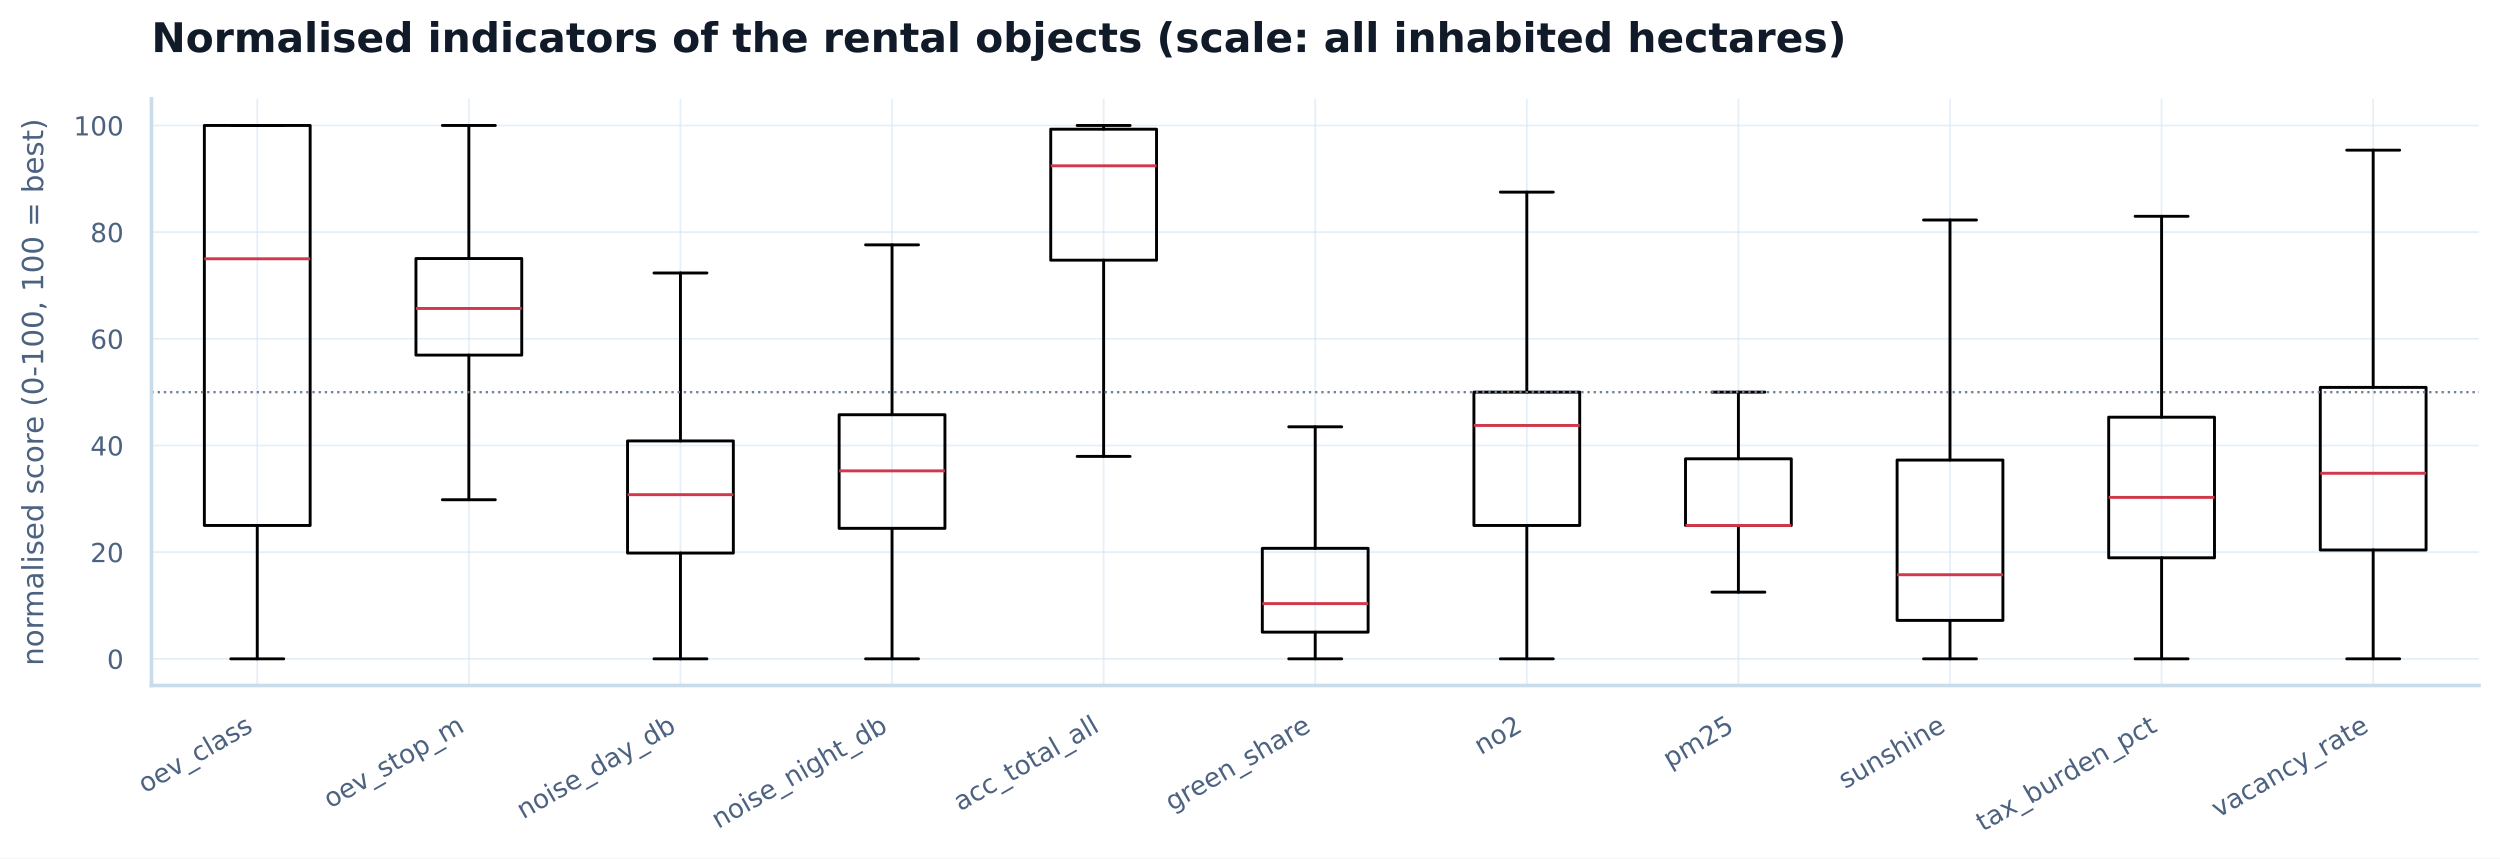
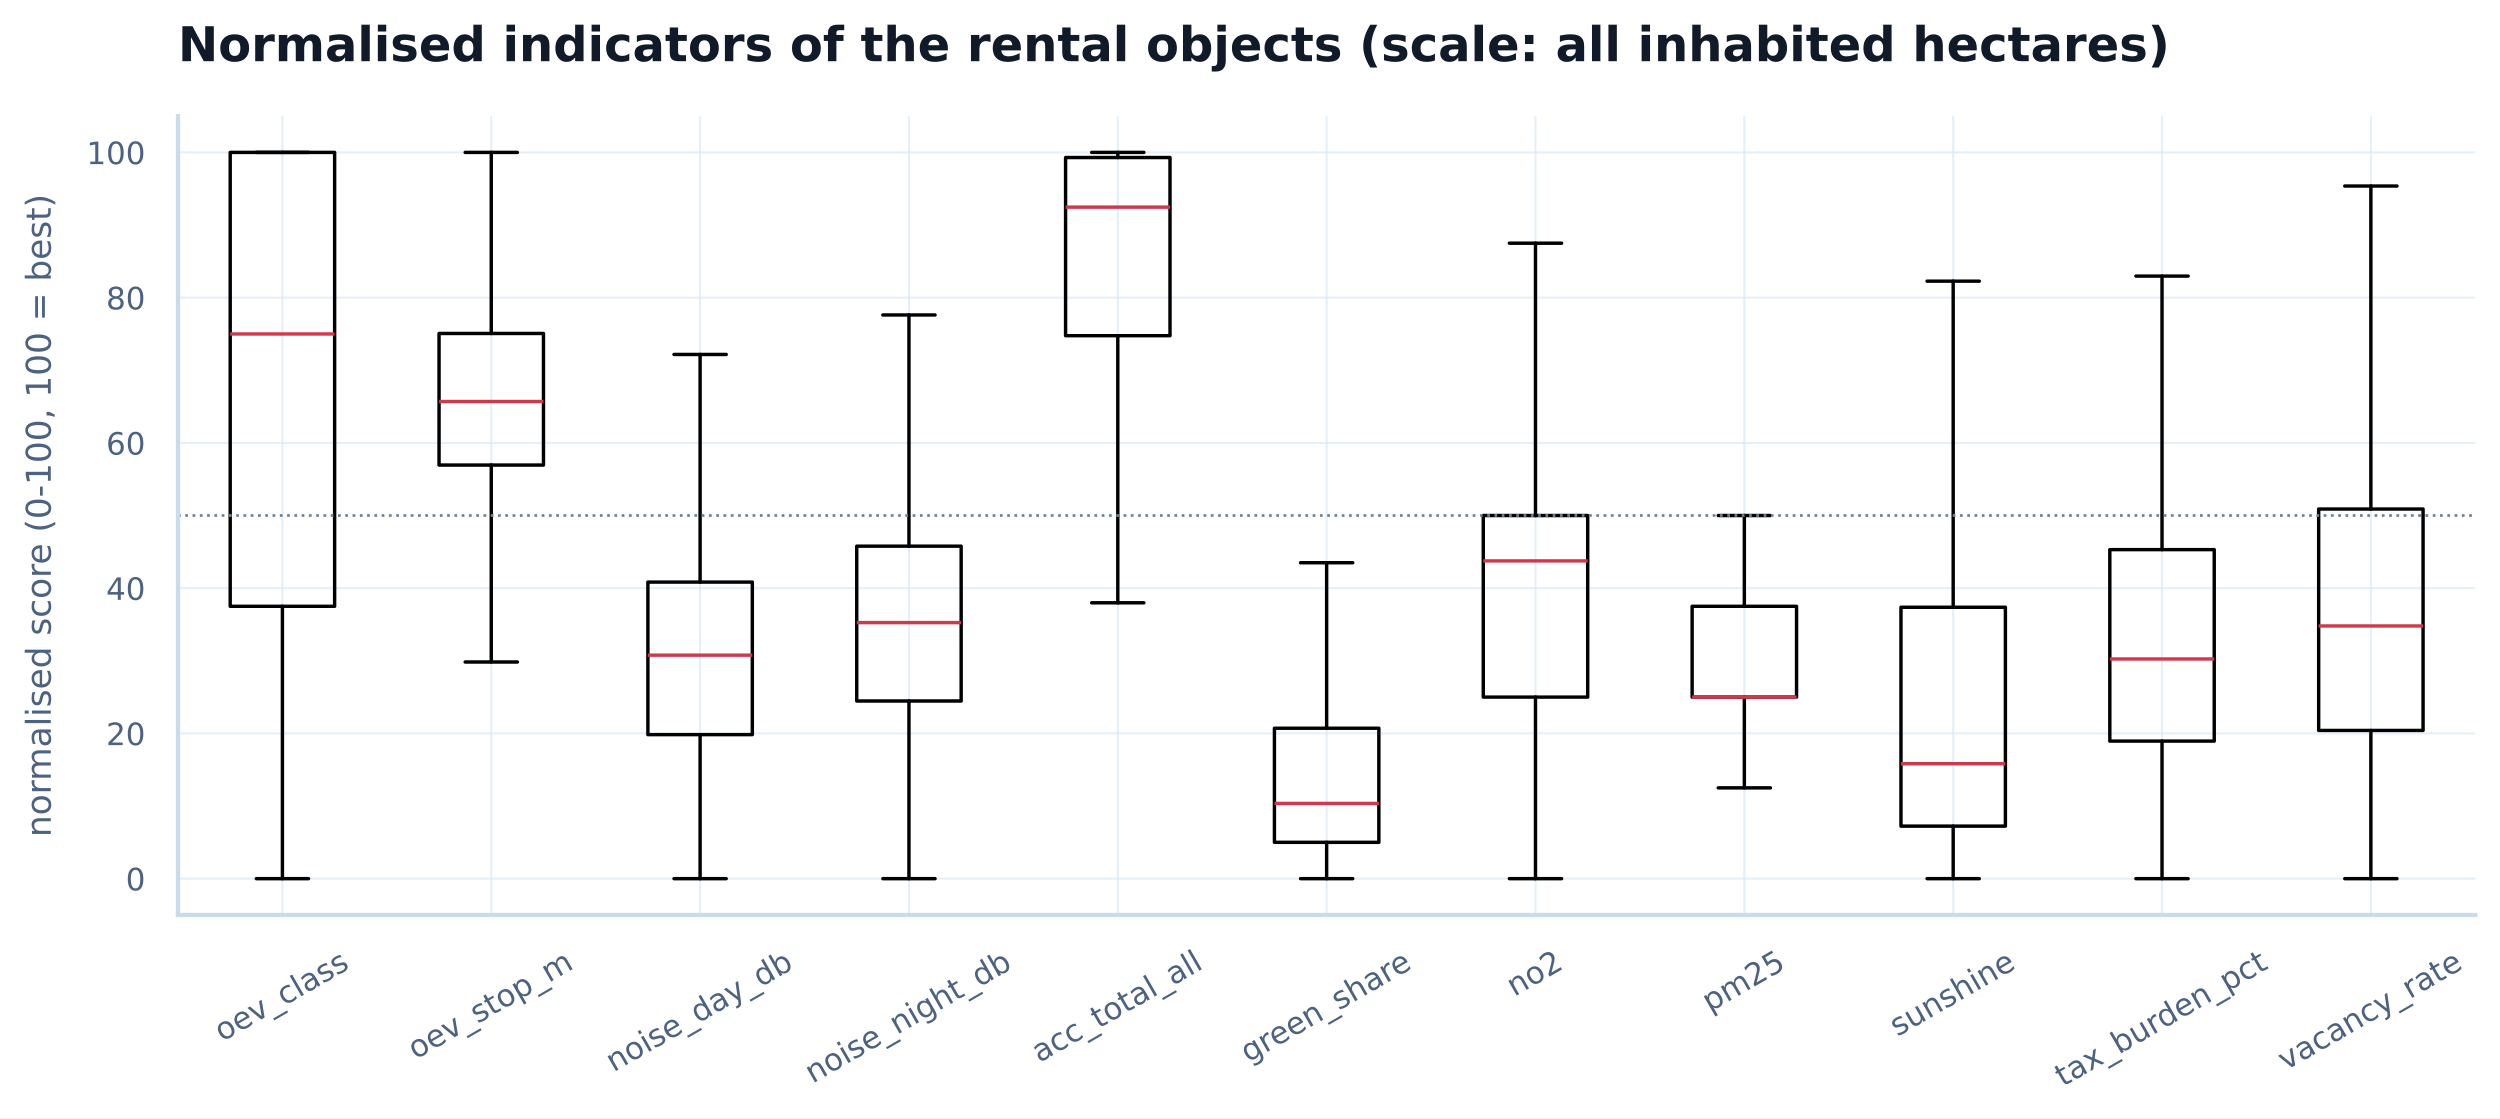
- <svg xmlns="http://www.w3.org/2000/svg" width="856.307pt" height="294.03pt" viewBox="0 0 856.307 294.03" version="1.1">
+ <svg xmlns="http://www.w3.org/2000/svg" width="728.68pt" height="325.919pt" viewBox="0 0 728.68 325.919" version="1.1">
  <defs>
    <style type="text/css">*{stroke-linejoin: round; stroke-linecap: butt}</style>
  </defs>
  <g id="figure_1">
    <g id="patch_1">
-       <path d="M 0 294.03  L 856.307 294.03  L 856.307 0  L 0 0  z " style="fill: #ffffff" />
+       <path d="M 0 325.919  L 728.68 325.919  L 728.68 0  L 0 0  z " style="fill: #ffffff" />
    </g>
    <g id="axes_1">
      <g id="patch_2">
-         <path d="M 51.88 234.797  L 849.107 234.797  L 849.107 33.838  L 51.88 33.838  z " style="fill: #ffffff" />
+         <path d="M 51.88 266.686  L 721.48 266.686  L 721.48 33.838  L 51.88 33.838  z " style="fill: #ffffff" />
      </g>
      <g id="matplotlib.axis_1">
        <g id="xtick_1">
          <g id="line2d_1">
-             <path d="M 88.117 234.797  L 88.117 33.838  " clip-path="url(#pa2dc0090d9)" style="fill: none; stroke: #d6e7f5; stroke-opacity: 0.65; stroke-width: 0.6; stroke-linecap: round" />
+             <path d="M 82.316 266.686  L 82.316 33.838  " clip-path="url(#p9dfa2b7a1e)" style="fill: none; stroke: #d6e7f5; stroke-opacity: 0.65; stroke-width: 0.6; stroke-linecap: round" />
          </g>
          <g id="text_1">
-             <text style="font-size: 9px; font-family: 'DejaVu Sans'; fill: #4c6280" transform="translate(49.61282 271.826) rotate(-30)">oev_class</text>
+             <text style="font-size: 9px; font-family: 'DejaVu Sans'; fill: #4c6280" transform="translate(64.77339 303.7145) rotate(-30)">oev_class</text>
          </g>
        </g>
        <g id="xtick_2">
          <g id="line2d_2">
-             <path d="M 160.592 234.797  L 160.592 33.838  " clip-path="url(#pa2dc0090d9)" style="fill: none; stroke: #d6e7f5; stroke-opacity: 0.65; stroke-width: 0.6; stroke-linecap: round" />
+             <path d="M 143.189 266.686  L 143.189 33.838  " clip-path="url(#p9dfa2b7a1e)" style="fill: none; stroke: #d6e7f5; stroke-opacity: 0.65; stroke-width: 0.6; stroke-linecap: round" />
          </g>
          <g id="text_2">
-             <text style="font-size: 9px; font-family: 'DejaVu Sans'; fill: #4c6280" transform="translate(113.1137 277.0067) rotate(-30)">oev_stop_m</text>
+             <text style="font-size: 9px; font-family: 'DejaVu Sans'; fill: #4c6280" transform="translate(121.1588 308.8953) rotate(-30)">oev_stop_m</text>
          </g>
        </g>
        <g id="xtick_3">
          <g id="line2d_3">
-             <path d="M 233.068 234.797  L 233.068 33.838  " clip-path="url(#pa2dc0090d9)" style="fill: none; stroke: #d6e7f5; stroke-opacity: 0.65; stroke-width: 0.6; stroke-linecap: round" />
+             <path d="M 204.061 266.686  L 204.061 33.838  " clip-path="url(#p9dfa2b7a1e)" style="fill: none; stroke: #d6e7f5; stroke-opacity: 0.65; stroke-width: 0.6; stroke-linecap: round" />
          </g>
          <g id="text_3">
-             <text style="font-size: 9px; font-family: 'DejaVu Sans'; fill: #4c6280" transform="translate(179.2281 280.6797) rotate(-30)">noise_day_db</text>
+             <text style="font-size: 9px; font-family: 'DejaVu Sans'; fill: #4c6280" transform="translate(178.8513 312.5683) rotate(-30)">noise_day_db</text>
          </g>
        </g>
        <g id="xtick_4">
          <g id="line2d_4">
-             <path d="M 305.543 234.797  L 305.543 33.838  " clip-path="url(#pa2dc0090d9)" style="fill: none; stroke: #d6e7f5; stroke-opacity: 0.65; stroke-width: 0.6; stroke-linecap: round" />
+             <path d="M 264.934 266.686  L 264.934 33.838  " clip-path="url(#p9dfa2b7a1e)" style="fill: none; stroke: #d6e7f5; stroke-opacity: 0.65; stroke-width: 0.6; stroke-linecap: round" />
          </g>
          <g id="text_4">
-             <text style="font-size: 9px; font-family: 'DejaVu Sans'; fill: #4c6280" transform="translate(245.9928 283.9767) rotate(-30)">noise_night_db</text>
+             <text style="font-size: 9px; font-family: 'DejaVu Sans'; fill: #4c6280" transform="translate(236.8688 315.8652) rotate(-30)">noise_night_db</text>
          </g>
        </g>
        <g id="xtick_5">
          <g id="line2d_5">
-             <path d="M 378.018 234.797  L 378.018 33.838  " clip-path="url(#pa2dc0090d9)" style="fill: none; stroke: #d6e7f5; stroke-opacity: 0.65; stroke-width: 0.6; stroke-linecap: round" />
+             <path d="M 325.807 266.686  L 325.807 33.838  " clip-path="url(#p9dfa2b7a1e)" style="fill: none; stroke: #d6e7f5; stroke-opacity: 0.65; stroke-width: 0.6; stroke-linecap: round" />
          </g>
          <g id="text_5">
-             <text style="font-size: 9px; font-family: 'DejaVu Sans'; fill: #4c6280" transform="translate(328.866 277.9734) rotate(-30)">acc_total_all</text>
+             <text style="font-size: 9px; font-family: 'DejaVu Sans'; fill: #4c6280" transform="translate(302.9405 309.862) rotate(-30)">acc_total_all</text>
          </g>
        </g>
        <g id="xtick_6">
          <g id="line2d_6">
-             <path d="M 450.493 234.797  L 450.493 33.838  " clip-path="url(#pa2dc0090d9)" style="fill: none; stroke: #d6e7f5; stroke-opacity: 0.65; stroke-width: 0.6; stroke-linecap: round" />
+             <path d="M 386.68 266.686  L 386.68 33.838  " clip-path="url(#p9dfa2b7a1e)" style="fill: none; stroke: #d6e7f5; stroke-opacity: 0.65; stroke-width: 0.6; stroke-linecap: round" />
          </g>
          <g id="text_6">
-             <text style="font-size: 9px; font-family: 'DejaVu Sans'; fill: #4c6280" transform="translate(401.3984 277.9403) rotate(-30)">green_share</text>
+             <text style="font-size: 9px; font-family: 'DejaVu Sans'; fill: #4c6280" transform="translate(363.8418 309.8289) rotate(-30)">green_share</text>
          </g>
        </g>
        <g id="xtick_7">
          <g id="line2d_7">
-             <path d="M 522.968 234.797  L 522.968 33.838  " clip-path="url(#pa2dc0090d9)" style="fill: none; stroke: #d6e7f5; stroke-opacity: 0.65; stroke-width: 0.6; stroke-linecap: round" />
+             <path d="M 447.552 266.686  L 447.552 33.838  " clip-path="url(#p9dfa2b7a1e)" style="fill: none; stroke: #d6e7f5; stroke-opacity: 0.65; stroke-width: 0.6; stroke-linecap: round" />
          </g>
          <g id="text_7">
-             <text style="font-size: 9px; font-family: 'DejaVu Sans'; fill: #4c6280" transform="translate(507.2196 258.6875) rotate(-30)">no2</text>
+             <text style="font-size: 9px; font-family: 'DejaVu Sans'; fill: #4c6280" transform="translate(441.3873 290.576) rotate(-30)">no2</text>
          </g>
        </g>
        <g id="xtick_8">
          <g id="line2d_8">
-             <path d="M 595.444 234.797  L 595.444 33.838  " clip-path="url(#pa2dc0090d9)" style="fill: none; stroke: #d6e7f5; stroke-opacity: 0.65; stroke-width: 0.6; stroke-linecap: round" />
+             <path d="M 508.425 266.686  L 508.425 33.838  " clip-path="url(#p9dfa2b7a1e)" style="fill: none; stroke: #d6e7f5; stroke-opacity: 0.65; stroke-width: 0.6; stroke-linecap: round" />
          </g>
          <g id="text_8">
-             <text style="font-size: 9px; font-family: 'DejaVu Sans'; fill: #4c6280" transform="translate(571.9042 263.1854) rotate(-30)">pm25</text>
+             <text style="font-size: 9px; font-family: 'DejaVu Sans'; fill: #4c6280" transform="translate(498.3648 295.0739) rotate(-30)">pm25</text>
          </g>
        </g>
        <g id="xtick_9">
          <g id="line2d_9">
-             <path d="M 667.919 234.797  L 667.919 33.838  " clip-path="url(#pa2dc0090d9)" style="fill: none; stroke: #d6e7f5; stroke-opacity: 0.65; stroke-width: 0.6; stroke-linecap: round" />
+             <path d="M 569.298 266.686  L 569.298 33.838  " clip-path="url(#p9dfa2b7a1e)" style="fill: none; stroke: #d6e7f5; stroke-opacity: 0.65; stroke-width: 0.6; stroke-linecap: round" />
          </g>
          <g id="text_9">
-             <text style="font-size: 9px; font-family: 'DejaVu Sans'; fill: #4c6280" transform="translate(631.9975 270.3346) rotate(-30)">sunshine</text>
+             <text style="font-size: 9px; font-family: 'DejaVu Sans'; fill: #4c6280" transform="translate(553.0467 302.2232) rotate(-30)">sunshine</text>
          </g>
        </g>
        <g id="xtick_10">
          <g id="line2d_10">
-             <path d="M 740.394 234.797  L 740.394 33.838  " clip-path="url(#pa2dc0090d9)" style="fill: none; stroke: #d6e7f5; stroke-opacity: 0.65; stroke-width: 0.6; stroke-linecap: round" />
+             <path d="M 630.17 266.686  L 630.17 33.838  " clip-path="url(#p9dfa2b7a1e)" style="fill: none; stroke: #d6e7f5; stroke-opacity: 0.65; stroke-width: 0.6; stroke-linecap: round" />
          </g>
          <g id="text_10">
-             <text style="font-size: 9px; font-family: 'DejaVu Sans'; fill: #4c6280" transform="translate(679.1451 284.9575) rotate(-30)">tax_burden_pct</text>
+             <text style="font-size: 9px; font-family: 'DejaVu Sans'; fill: #4c6280" transform="translate(601.2557 316.8461) rotate(-30)">tax_burden_pct</text>
          </g>
        </g>
        <g id="xtick_11">
          <g id="line2d_11">
-             <path d="M 812.869 234.797  L 812.869 33.838  " clip-path="url(#pa2dc0090d9)" style="fill: none; stroke: #d6e7f5; stroke-opacity: 0.65; stroke-width: 0.6; stroke-linecap: round" />
+             <path d="M 691.043 266.686  L 691.043 33.838  " clip-path="url(#p9dfa2b7a1e)" style="fill: none; stroke: #d6e7f5; stroke-opacity: 0.65; stroke-width: 0.6; stroke-linecap: round" />
          </g>
          <g id="text_11">
-             <text style="font-size: 9px; font-family: 'DejaVu Sans'; fill: #4c6280" transform="translate(759.769 280.2523) rotate(-30)">vacancy_rate</text>
+             <text style="font-size: 9px; font-family: 'DejaVu Sans'; fill: #4c6280" transform="translate(666.2025 312.1409) rotate(-30)">vacancy_rate</text>
          </g>
        </g>
      </g>
      <g id="matplotlib.axis_2">
        <g id="ytick_1">
          <g id="line2d_12">
-             <path d="M 51.88 225.663  L 849.107 225.663  " clip-path="url(#pa2dc0090d9)" style="fill: none; stroke: #d6e7f5; stroke-opacity: 0.65; stroke-width: 0.6; stroke-linecap: round" />
+             <path d="M 51.88 256.102  L 721.48 256.102  " clip-path="url(#p9dfa2b7a1e)" style="fill: none; stroke: #d6e7f5; stroke-opacity: 0.65; stroke-width: 0.6; stroke-linecap: round" />
          </g>
          <g id="text_12">
-             <text style="font-size: 9px; font-family: 'DejaVu Sans'; text-anchor: end; fill: #4c6280" x="42.38" y="229.082" transform="rotate(-0 42.37953 229.0817)">0</text>
+             <text style="font-size: 9px; font-family: 'DejaVu Sans'; text-anchor: end; fill: #4c6280" x="42.38" y="259.521" transform="rotate(-0 42.37953 259.5208)">0</text>
          </g>
        </g>
        <g id="ytick_2">
          <g id="line2d_13">
-             <path d="M 51.88 189.125  L 849.107 189.125  " clip-path="url(#pa2dc0090d9)" style="fill: none; stroke: #d6e7f5; stroke-opacity: 0.65; stroke-width: 0.6; stroke-linecap: round" />
+             <path d="M 51.88 213.766  L 721.48 213.766  " clip-path="url(#p9dfa2b7a1e)" style="fill: none; stroke: #d6e7f5; stroke-opacity: 0.65; stroke-width: 0.6; stroke-linecap: round" />
          </g>
          <g id="text_13">
-             <text style="font-size: 9px; font-family: 'DejaVu Sans'; text-anchor: end; fill: #4c6280" x="42.38" y="192.544" transform="rotate(-0 42.37953 192.5436)">20</text>
+             <text style="font-size: 9px; font-family: 'DejaVu Sans'; text-anchor: end; fill: #4c6280" x="42.38" y="217.185" transform="rotate(-0 42.37953 217.1848)">20</text>
          </g>
        </g>
        <g id="ytick_3">
          <g id="line2d_14">
-             <path d="M 51.88 152.587  L 849.107 152.587  " clip-path="url(#pa2dc0090d9)" style="fill: none; stroke: #d6e7f5; stroke-opacity: 0.65; stroke-width: 0.6; stroke-linecap: round" />
+             <path d="M 51.88 171.43  L 721.48 171.43  " clip-path="url(#p9dfa2b7a1e)" style="fill: none; stroke: #d6e7f5; stroke-opacity: 0.65; stroke-width: 0.6; stroke-linecap: round" />
          </g>
          <g id="text_14">
-             <text style="font-size: 9px; font-family: 'DejaVu Sans'; text-anchor: end; fill: #4c6280" x="42.38" y="156.006" transform="rotate(-0 42.37953 156.0055)">40</text>
+             <text style="font-size: 9px; font-family: 'DejaVu Sans'; text-anchor: end; fill: #4c6280" x="42.38" y="174.849" transform="rotate(-0 42.37953 174.8488)">40</text>
          </g>
        </g>
        <g id="ytick_4">
          <g id="line2d_15">
-             <path d="M 51.88 116.048  L 849.107 116.048  " clip-path="url(#pa2dc0090d9)" style="fill: none; stroke: #d6e7f5; stroke-opacity: 0.65; stroke-width: 0.6; stroke-linecap: round" />
+             <path d="M 51.88 129.094  L 721.48 129.094  " clip-path="url(#p9dfa2b7a1e)" style="fill: none; stroke: #d6e7f5; stroke-opacity: 0.65; stroke-width: 0.6; stroke-linecap: round" />
          </g>
          <g id="text_15">
-             <text style="font-size: 9px; font-family: 'DejaVu Sans'; text-anchor: end; fill: #4c6280" x="42.38" y="119.467" transform="rotate(-0 42.37953 119.4674)">60</text>
+             <text style="font-size: 9px; font-family: 'DejaVu Sans'; text-anchor: end; fill: #4c6280" x="42.38" y="132.513" transform="rotate(-0 42.37953 132.5128)">60</text>
          </g>
        </g>
        <g id="ytick_5">
          <g id="line2d_16">
-             <path d="M 51.88 79.51  L 849.107 79.51  " clip-path="url(#pa2dc0090d9)" style="fill: none; stroke: #d6e7f5; stroke-opacity: 0.65; stroke-width: 0.6; stroke-linecap: round" />
+             <path d="M 51.88 86.758  L 721.48 86.758  " clip-path="url(#p9dfa2b7a1e)" style="fill: none; stroke: #d6e7f5; stroke-opacity: 0.65; stroke-width: 0.6; stroke-linecap: round" />
          </g>
          <g id="text_16">
-             <text style="font-size: 9px; font-family: 'DejaVu Sans'; text-anchor: end; fill: #4c6280" x="42.38" y="82.929" transform="rotate(-0 42.37953 82.92936)">80</text>
+             <text style="font-size: 9px; font-family: 'DejaVu Sans'; text-anchor: end; fill: #4c6280" x="42.38" y="90.177" transform="rotate(-0 42.37953 90.17676)">80</text>
          </g>
        </g>
        <g id="ytick_6">
          <g id="line2d_17">
-             <path d="M 51.88 42.972  L 849.107 42.972  " clip-path="url(#pa2dc0090d9)" style="fill: none; stroke: #d6e7f5; stroke-opacity: 0.65; stroke-width: 0.6; stroke-linecap: round" />
+             <path d="M 51.88 44.422  L 721.48 44.422  " clip-path="url(#p9dfa2b7a1e)" style="fill: none; stroke: #d6e7f5; stroke-opacity: 0.65; stroke-width: 0.6; stroke-linecap: round" />
          </g>
          <g id="text_17">
-             <text style="font-size: 9px; font-family: 'DejaVu Sans'; text-anchor: end; fill: #4c6280" x="42.38" y="46.391" transform="rotate(-0 42.37953 46.39128)">100</text>
+             <text style="font-size: 9px; font-family: 'DejaVu Sans'; text-anchor: end; fill: #4c6280" x="42.38" y="47.841" transform="rotate(-0 42.37953 47.84076)">100</text>
          </g>
        </g>
        <g id="text_18">
-           <text style="font-size: 10px; font-family: 'DejaVu Sans'; text-anchor: middle; fill: #4c6280" x="14.798" y="134.318" transform="rotate(-90 14.79844 134.3175)">normalised score (0-100, 100 = best)</text>
+           <text style="font-size: 10px; font-family: 'DejaVu Sans'; text-anchor: middle; fill: #4c6280" x="14.798" y="150.262" transform="rotate(-90 14.79844 150.2618)">normalised score (0-100, 100 = best)</text>
        </g>
      </g>
      <g id="line2d_18">
-         <path d="M 69.998 179.99  L 106.236 179.99  L 106.236 42.972  L 69.998 42.972  L 69.998 179.99  " clip-path="url(#pa2dc0090d9)" style="fill: none; stroke: #000000; stroke-linecap: round" />
+         <path d="M 67.098 176.722  L 97.534 176.722  L 97.534 44.422  L 67.098 44.422  L 67.098 176.722  " clip-path="url(#p9dfa2b7a1e)" style="fill: none; stroke: #000000; stroke-linecap: round" />
      </g>
      <g id="line2d_19">
-         <path d="M 88.117 179.99  L 88.117 225.663  " clip-path="url(#pa2dc0090d9)" style="fill: none; stroke: #000000; stroke-linecap: round" />
+         <path d="M 82.316 176.722  L 82.316 256.102  " clip-path="url(#p9dfa2b7a1e)" style="fill: none; stroke: #000000; stroke-linecap: round" />
      </g>
      <g id="line2d_20">
-         <path d="M 88.117 42.972  L 88.117 42.972  " clip-path="url(#pa2dc0090d9)" style="fill: none; stroke: #000000; stroke-linecap: round" />
+         <path d="M 82.316 44.422  L 82.316 44.422  " clip-path="url(#p9dfa2b7a1e)" style="fill: none; stroke: #000000; stroke-linecap: round" />
      </g>
      <g id="line2d_21">
-         <path d="M 79.058 225.663  L 97.177 225.663  " clip-path="url(#pa2dc0090d9)" style="fill: none; stroke: #000000; stroke-linecap: round" />
+         <path d="M 74.707 256.102  L 89.925 256.102  " clip-path="url(#p9dfa2b7a1e)" style="fill: none; stroke: #000000; stroke-linecap: round" />
      </g>
      <g id="line2d_22">
-         <path d="M 79.058 42.972  L 97.177 42.972  " clip-path="url(#pa2dc0090d9)" style="fill: none; stroke: #000000; stroke-linecap: round" />
+         <path d="M 74.707 44.422  L 89.925 44.422  " clip-path="url(#p9dfa2b7a1e)" style="fill: none; stroke: #000000; stroke-linecap: round" />
      </g>
      <g id="line2d_23">
-         <path d="M 142.474 121.632  L 178.711 121.632  L 178.711 88.549  L 142.474 88.549  L 142.474 121.632  " clip-path="url(#pa2dc0090d9)" style="fill: none; stroke: #000000; stroke-linecap: round" />
+         <path d="M 127.97 135.55  L 158.407 135.55  L 158.407 97.2  L 127.97 97.2  L 127.97 135.55  " clip-path="url(#p9dfa2b7a1e)" style="fill: none; stroke: #000000; stroke-linecap: round" />
      </g>
      <g id="line2d_24">
-         <path d="M 160.592 121.632  L 160.592 171.163  " clip-path="url(#pa2dc0090d9)" style="fill: none; stroke: #000000; stroke-linecap: round" />
+         <path d="M 143.189 135.55  L 143.189 192.954  " clip-path="url(#p9dfa2b7a1e)" style="fill: none; stroke: #000000; stroke-linecap: round" />
      </g>
      <g id="line2d_25">
-         <path d="M 160.592 88.549  L 160.592 42.972  " clip-path="url(#pa2dc0090d9)" style="fill: none; stroke: #000000; stroke-linecap: round" />
+         <path d="M 143.189 97.2  L 143.189 44.422  " clip-path="url(#p9dfa2b7a1e)" style="fill: none; stroke: #000000; stroke-linecap: round" />
      </g>
      <g id="line2d_26">
-         <path d="M 151.533 171.163  L 169.652 171.163  " clip-path="url(#pa2dc0090d9)" style="fill: none; stroke: #000000; stroke-linecap: round" />
+         <path d="M 135.58 192.954  L 150.798 192.954  " clip-path="url(#p9dfa2b7a1e)" style="fill: none; stroke: #000000; stroke-linecap: round" />
      </g>
      <g id="line2d_27">
-         <path d="M 151.533 42.972  L 169.652 42.972  " clip-path="url(#pa2dc0090d9)" style="fill: none; stroke: #000000; stroke-linecap: round" />
+         <path d="M 135.58 44.422  L 150.798 44.422  " clip-path="url(#p9dfa2b7a1e)" style="fill: none; stroke: #000000; stroke-linecap: round" />
      </g>
      <g id="line2d_28">
-         <path d="M 214.949 189.433  L 251.186 189.433  L 251.186 151.032  L 214.949 151.032  L 214.949 189.433  " clip-path="url(#pa2dc0090d9)" style="fill: none; stroke: #000000; stroke-linecap: round" />
+         <path d="M 188.843 214.126  L 219.28 214.126  L 219.28 169.663  L 188.843 169.663  L 188.843 214.126  " clip-path="url(#p9dfa2b7a1e)" style="fill: none; stroke: #000000; stroke-linecap: round" />
      </g>
      <g id="line2d_29">
-         <path d="M 233.068 189.433  L 233.068 225.663  " clip-path="url(#pa2dc0090d9)" style="fill: none; stroke: #000000; stroke-linecap: round" />
+         <path d="M 204.061 214.126  L 204.061 256.102  " clip-path="url(#p9dfa2b7a1e)" style="fill: none; stroke: #000000; stroke-linecap: round" />
      </g>
      <g id="line2d_30">
-         <path d="M 233.068 151.032  L 233.068 93.499  " clip-path="url(#pa2dc0090d9)" style="fill: none; stroke: #000000; stroke-linecap: round" />
+         <path d="M 204.061 169.663  L 204.061 103.317  " clip-path="url(#p9dfa2b7a1e)" style="fill: none; stroke: #000000; stroke-linecap: round" />
      </g>
      <g id="line2d_31">
-         <path d="M 224.008 225.663  L 242.127 225.663  " clip-path="url(#pa2dc0090d9)" style="fill: none; stroke: #000000; stroke-linecap: round" />
+         <path d="M 196.452 256.102  L 211.67 256.102  " clip-path="url(#p9dfa2b7a1e)" style="fill: none; stroke: #000000; stroke-linecap: round" />
      </g>
      <g id="line2d_32">
-         <path d="M 224.008 93.499  L 242.127 93.499  " clip-path="url(#pa2dc0090d9)" style="fill: none; stroke: #000000; stroke-linecap: round" />
+         <path d="M 196.452 103.317  L 211.67 103.317  " clip-path="url(#p9dfa2b7a1e)" style="fill: none; stroke: #000000; stroke-linecap: round" />
      </g>
      <g id="line2d_33">
-         <path d="M 287.424 180.975  L 323.662 180.975  L 323.662 142.047  L 287.424 142.047  L 287.424 180.975  " clip-path="url(#pa2dc0090d9)" style="fill: none; stroke: #000000; stroke-linecap: round" />
+         <path d="M 249.716 204.323  L 280.152 204.323  L 280.152 159.19  L 249.716 159.19  L 249.716 204.323  " clip-path="url(#p9dfa2b7a1e)" style="fill: none; stroke: #000000; stroke-linecap: round" />
      </g>
      <g id="line2d_34">
-         <path d="M 305.543 180.975  L 305.543 225.663  " clip-path="url(#pa2dc0090d9)" style="fill: none; stroke: #000000; stroke-linecap: round" />
+         <path d="M 264.934 204.323  L 264.934 256.102  " clip-path="url(#p9dfa2b7a1e)" style="fill: none; stroke: #000000; stroke-linecap: round" />
      </g>
      <g id="line2d_35">
-         <path d="M 305.543 142.047  L 305.543 83.866  " clip-path="url(#pa2dc0090d9)" style="fill: none; stroke: #000000; stroke-linecap: round" />
+         <path d="M 264.934 159.19  L 264.934 91.805  " clip-path="url(#p9dfa2b7a1e)" style="fill: none; stroke: #000000; stroke-linecap: round" />
      </g>
      <g id="line2d_36">
-         <path d="M 296.483 225.663  L 314.602 225.663  " clip-path="url(#pa2dc0090d9)" style="fill: none; stroke: #000000; stroke-linecap: round" />
+         <path d="M 257.325 256.102  L 272.543 256.102  " clip-path="url(#p9dfa2b7a1e)" style="fill: none; stroke: #000000; stroke-linecap: round" />
      </g>
      <g id="line2d_37">
-         <path d="M 296.483 83.866  L 314.602 83.866  " clip-path="url(#pa2dc0090d9)" style="fill: none; stroke: #000000; stroke-linecap: round" />
+         <path d="M 257.325 91.805  L 272.543 91.805  " clip-path="url(#p9dfa2b7a1e)" style="fill: none; stroke: #000000; stroke-linecap: round" />
      </g>
      <g id="line2d_38">
-         <path d="M 359.899 89.112  L 396.137 89.112  L 396.137 44.256  L 359.899 44.256  L 359.899 89.112  " clip-path="url(#pa2dc0090d9)" style="fill: none; stroke: #000000; stroke-linecap: round" />
+         <path d="M 310.589 97.849  L 341.025 97.849  L 341.025 45.918  L 310.589 45.918  L 310.589 97.849  " clip-path="url(#p9dfa2b7a1e)" style="fill: none; stroke: #000000; stroke-linecap: round" />
      </g>
      <g id="line2d_39">
-         <path d="M 378.018 89.112  L 378.018 156.329  " clip-path="url(#pa2dc0090d9)" style="fill: none; stroke: #000000; stroke-linecap: round" />
+         <path d="M 325.807 97.849  L 325.807 175.699  " clip-path="url(#p9dfa2b7a1e)" style="fill: none; stroke: #000000; stroke-linecap: round" />
      </g>
      <g id="line2d_40">
-         <path d="M 378.018 44.256  L 378.018 42.972  " clip-path="url(#pa2dc0090d9)" style="fill: none; stroke: #000000; stroke-linecap: round" />
+         <path d="M 325.807 45.918  L 325.807 44.422  " clip-path="url(#p9dfa2b7a1e)" style="fill: none; stroke: #000000; stroke-linecap: round" />
      </g>
      <g id="line2d_41">
-         <path d="M 368.959 156.329  L 387.077 156.329  " clip-path="url(#pa2dc0090d9)" style="fill: none; stroke: #000000; stroke-linecap: round" />
+         <path d="M 318.198 175.699  L 333.416 175.699  " clip-path="url(#p9dfa2b7a1e)" style="fill: none; stroke: #000000; stroke-linecap: round" />
      </g>
      <g id="line2d_42">
-         <path d="M 368.959 42.972  L 387.077 42.972  " clip-path="url(#pa2dc0090d9)" style="fill: none; stroke: #000000; stroke-linecap: round" />
+         <path d="M 318.198 44.422  L 333.416 44.422  " clip-path="url(#p9dfa2b7a1e)" style="fill: none; stroke: #000000; stroke-linecap: round" />
      </g>
      <g id="line2d_43">
-         <path d="M 432.374 216.528  L 468.612 216.528  L 468.612 187.82  L 432.374 187.82  L 432.374 216.528  " clip-path="url(#pa2dc0090d9)" style="fill: none; stroke: #000000; stroke-linecap: round" />
+         <path d="M 371.461 245.518  L 401.898 245.518  L 401.898 212.254  L 371.461 212.254  L 371.461 245.518  " clip-path="url(#p9dfa2b7a1e)" style="fill: none; stroke: #000000; stroke-linecap: round" />
      </g>
      <g id="line2d_44">
-         <path d="M 450.493 216.528  L 450.493 225.663  " clip-path="url(#pa2dc0090d9)" style="fill: none; stroke: #000000; stroke-linecap: round" />
+         <path d="M 386.68 245.518  L 386.68 256.102  " clip-path="url(#p9dfa2b7a1e)" style="fill: none; stroke: #000000; stroke-linecap: round" />
      </g>
      <g id="line2d_45">
-         <path d="M 450.493 187.82  L 450.493 146.192  " clip-path="url(#pa2dc0090d9)" style="fill: none; stroke: #000000; stroke-linecap: round" />
+         <path d="M 386.68 212.254  L 386.68 164.021  " clip-path="url(#p9dfa2b7a1e)" style="fill: none; stroke: #000000; stroke-linecap: round" />
      </g>
      <g id="line2d_46">
-         <path d="M 441.434 225.663  L 459.553 225.663  " clip-path="url(#pa2dc0090d9)" style="fill: none; stroke: #000000; stroke-linecap: round" />
+         <path d="M 379.07 256.102  L 394.289 256.102  " clip-path="url(#p9dfa2b7a1e)" style="fill: none; stroke: #000000; stroke-linecap: round" />
      </g>
      <g id="line2d_47">
-         <path d="M 441.434 146.192  L 459.553 146.192  " clip-path="url(#pa2dc0090d9)" style="fill: none; stroke: #000000; stroke-linecap: round" />
+         <path d="M 379.07 164.021  L 394.289 164.021  " clip-path="url(#p9dfa2b7a1e)" style="fill: none; stroke: #000000; stroke-linecap: round" />
      </g>
      <g id="line2d_48">
-         <path d="M 504.85 179.99  L 541.087 179.99  L 541.087 134.318  L 504.85 134.318  L 504.85 179.99  " clip-path="url(#pa2dc0090d9)" style="fill: none; stroke: #000000; stroke-linecap: round" />
+         <path d="M 432.334 203.182  L 462.77 203.182  L 462.77 150.262  L 432.334 150.262  L 432.334 203.182  " clip-path="url(#p9dfa2b7a1e)" style="fill: none; stroke: #000000; stroke-linecap: round" />
      </g>
      <g id="line2d_49">
-         <path d="M 522.968 179.99  L 522.968 225.663  " clip-path="url(#pa2dc0090d9)" style="fill: none; stroke: #000000; stroke-linecap: round" />
+         <path d="M 447.552 203.182  L 447.552 256.102  " clip-path="url(#p9dfa2b7a1e)" style="fill: none; stroke: #000000; stroke-linecap: round" />
      </g>
      <g id="line2d_50">
-         <path d="M 522.968 134.318  L 522.968 65.809  " clip-path="url(#pa2dc0090d9)" style="fill: none; stroke: #000000; stroke-linecap: round" />
+         <path d="M 447.552 150.262  L 447.552 70.882  " clip-path="url(#p9dfa2b7a1e)" style="fill: none; stroke: #000000; stroke-linecap: round" />
      </g>
      <g id="line2d_51">
-         <path d="M 513.909 225.663  L 532.028 225.663  " clip-path="url(#pa2dc0090d9)" style="fill: none; stroke: #000000; stroke-linecap: round" />
+         <path d="M 439.943 256.102  L 455.161 256.102  " clip-path="url(#p9dfa2b7a1e)" style="fill: none; stroke: #000000; stroke-linecap: round" />
      </g>
      <g id="line2d_52">
-         <path d="M 513.909 65.809  L 532.028 65.809  " clip-path="url(#pa2dc0090d9)" style="fill: none; stroke: #000000; stroke-linecap: round" />
+         <path d="M 439.943 70.882  L 455.161 70.882  " clip-path="url(#p9dfa2b7a1e)" style="fill: none; stroke: #000000; stroke-linecap: round" />
      </g>
      <g id="line2d_53">
-         <path d="M 577.325 179.99  L 613.562 179.99  L 613.562 157.154  L 577.325 157.154  L 577.325 179.99  " clip-path="url(#pa2dc0090d9)" style="fill: none; stroke: #000000; stroke-linecap: round" />
+         <path d="M 493.207 203.182  L 523.643 203.182  L 523.643 176.722  L 493.207 176.722  L 493.207 203.182  " clip-path="url(#p9dfa2b7a1e)" style="fill: none; stroke: #000000; stroke-linecap: round" />
      </g>
      <g id="line2d_54">
-         <path d="M 595.444 179.99  L 595.444 202.826  " clip-path="url(#pa2dc0090d9)" style="fill: none; stroke: #000000; stroke-linecap: round" />
+         <path d="M 508.425 203.182  L 508.425 229.642  " clip-path="url(#p9dfa2b7a1e)" style="fill: none; stroke: #000000; stroke-linecap: round" />
      </g>
      <g id="line2d_55">
-         <path d="M 595.444 157.154  L 595.444 134.318  " clip-path="url(#pa2dc0090d9)" style="fill: none; stroke: #000000; stroke-linecap: round" />
+         <path d="M 508.425 176.722  L 508.425 150.262  " clip-path="url(#p9dfa2b7a1e)" style="fill: none; stroke: #000000; stroke-linecap: round" />
      </g>
      <g id="line2d_56">
-         <path d="M 586.384 202.826  L 604.503 202.826  " clip-path="url(#pa2dc0090d9)" style="fill: none; stroke: #000000; stroke-linecap: round" />
+         <path d="M 500.816 229.642  L 516.034 229.642  " clip-path="url(#p9dfa2b7a1e)" style="fill: none; stroke: #000000; stroke-linecap: round" />
      </g>
      <g id="line2d_57">
-         <path d="M 586.384 134.318  L 604.503 134.318  " clip-path="url(#pa2dc0090d9)" style="fill: none; stroke: #000000; stroke-linecap: round" />
+         <path d="M 500.816 150.262  L 516.034 150.262  " clip-path="url(#p9dfa2b7a1e)" style="fill: none; stroke: #000000; stroke-linecap: round" />
      </g>
      <g id="line2d_58">
-         <path d="M 649.8 212.499  L 686.038 212.499  L 686.038 157.575  L 649.8 157.575  L 649.8 212.499  " clip-path="url(#pa2dc0090d9)" style="fill: none; stroke: #000000; stroke-linecap: round" />
+         <path d="M 554.08 240.797  L 584.516 240.797  L 584.516 177.001  L 554.08 177.001  L 554.08 240.797  " clip-path="url(#p9dfa2b7a1e)" style="fill: none; stroke: #000000; stroke-linecap: round" />
      </g>
      <g id="line2d_59">
-         <path d="M 667.919 212.499  L 667.919 225.663  " clip-path="url(#pa2dc0090d9)" style="fill: none; stroke: #000000; stroke-linecap: round" />
+         <path d="M 569.298 240.797  L 569.298 256.102  " clip-path="url(#p9dfa2b7a1e)" style="fill: none; stroke: #000000; stroke-linecap: round" />
      </g>
      <g id="line2d_60">
-         <path d="M 667.919 157.575  L 667.919 75.36  " clip-path="url(#pa2dc0090d9)" style="fill: none; stroke: #000000; stroke-linecap: round" />
+         <path d="M 569.298 177.001  L 569.298 81.949  " clip-path="url(#p9dfa2b7a1e)" style="fill: none; stroke: #000000; stroke-linecap: round" />
      </g>
      <g id="line2d_61">
-         <path d="M 658.859 225.663  L 676.978 225.663  " clip-path="url(#pa2dc0090d9)" style="fill: none; stroke: #000000; stroke-linecap: round" />
+         <path d="M 561.689 256.102  L 576.907 256.102  " clip-path="url(#p9dfa2b7a1e)" style="fill: none; stroke: #000000; stroke-linecap: round" />
      </g>
      <g id="line2d_62">
-         <path d="M 658.859 75.36  L 676.978 75.36  " clip-path="url(#pa2dc0090d9)" style="fill: none; stroke: #000000; stroke-linecap: round" />
+         <path d="M 561.689 81.949  L 576.907 81.949  " clip-path="url(#p9dfa2b7a1e)" style="fill: none; stroke: #000000; stroke-linecap: round" />
      </g>
      <g id="line2d_63">
-         <path d="M 722.275 191.065  L 758.513 191.065  L 758.513 142.897  L 722.275 142.897  L 722.275 191.065  " clip-path="url(#pa2dc0090d9)" style="fill: none; stroke: #000000; stroke-linecap: round" />
+         <path d="M 614.952 216.014  L 645.389 216.014  L 645.389 160.203  L 614.952 160.203  L 614.952 216.014  " clip-path="url(#p9dfa2b7a1e)" style="fill: none; stroke: #000000; stroke-linecap: round" />
      </g>
      <g id="line2d_64">
-         <path d="M 740.394 191.065  L 740.394 225.663  " clip-path="url(#pa2dc0090d9)" style="fill: none; stroke: #000000; stroke-linecap: round" />
+         <path d="M 630.17 216.014  L 630.17 256.102  " clip-path="url(#p9dfa2b7a1e)" style="fill: none; stroke: #000000; stroke-linecap: round" />
      </g>
      <g id="line2d_65">
-         <path d="M 740.394 142.897  L 740.394 74.089  " clip-path="url(#pa2dc0090d9)" style="fill: none; stroke: #000000; stroke-linecap: round" />
+         <path d="M 630.17 160.203  L 630.17 80.476  " clip-path="url(#p9dfa2b7a1e)" style="fill: none; stroke: #000000; stroke-linecap: round" />
      </g>
      <g id="line2d_66">
-         <path d="M 731.335 225.663  L 749.453 225.663  " clip-path="url(#pa2dc0090d9)" style="fill: none; stroke: #000000; stroke-linecap: round" />
+         <path d="M 622.561 256.102  L 637.78 256.102  " clip-path="url(#p9dfa2b7a1e)" style="fill: none; stroke: #000000; stroke-linecap: round" />
      </g>
      <g id="line2d_67">
-         <path d="M 731.335 74.089  L 749.453 74.089  " clip-path="url(#pa2dc0090d9)" style="fill: none; stroke: #000000; stroke-linecap: round" />
+         <path d="M 622.561 80.476  L 637.78 80.476  " clip-path="url(#p9dfa2b7a1e)" style="fill: none; stroke: #000000; stroke-linecap: round" />
      </g>
      <g id="line2d_68">
-         <path d="M 794.75 188.38  L 830.988 188.38  L 830.988 132.685  L 794.75 132.685  L 794.75 188.38  " clip-path="url(#pa2dc0090d9)" style="fill: none; stroke: #000000; stroke-linecap: round" />
+         <path d="M 675.825 212.903  L 706.261 212.903  L 706.261 148.37  L 675.825 148.37  L 675.825 212.903  " clip-path="url(#p9dfa2b7a1e)" style="fill: none; stroke: #000000; stroke-linecap: round" />
      </g>
      <g id="line2d_69">
-         <path d="M 812.869 188.38  L 812.869 225.663  " clip-path="url(#pa2dc0090d9)" style="fill: none; stroke: #000000; stroke-linecap: round" />
+         <path d="M 691.043 212.903  L 691.043 256.102  " clip-path="url(#p9dfa2b7a1e)" style="fill: none; stroke: #000000; stroke-linecap: round" />
      </g>
      <g id="line2d_70">
-         <path d="M 812.869 132.685  L 812.869 51.436  " clip-path="url(#pa2dc0090d9)" style="fill: none; stroke: #000000; stroke-linecap: round" />
+         <path d="M 691.043 148.37  L 691.043 54.229  " clip-path="url(#p9dfa2b7a1e)" style="fill: none; stroke: #000000; stroke-linecap: round" />
      </g>
      <g id="line2d_71">
-         <path d="M 803.81 225.663  L 821.929 225.663  " clip-path="url(#pa2dc0090d9)" style="fill: none; stroke: #000000; stroke-linecap: round" />
+         <path d="M 683.434 256.102  L 698.652 256.102  " clip-path="url(#p9dfa2b7a1e)" style="fill: none; stroke: #000000; stroke-linecap: round" />
      </g>
      <g id="line2d_72">
-         <path d="M 803.81 51.436  L 821.929 51.436  " clip-path="url(#pa2dc0090d9)" style="fill: none; stroke: #000000; stroke-linecap: round" />
+         <path d="M 683.434 54.229  L 698.652 54.229  " clip-path="url(#p9dfa2b7a1e)" style="fill: none; stroke: #000000; stroke-linecap: round" />
      </g>
      <g id="line2d_73">
-         <path d="M 51.88 134.318  L 849.107 134.318  " clip-path="url(#pa2dc0090d9)" style="fill: none; stroke-dasharray: 0.8,1.32; stroke-dashoffset: 0; stroke: #718196; stroke-width: 0.8" />
+         <path d="M 51.88 150.262  L 721.48 150.262  " clip-path="url(#p9dfa2b7a1e)" style="fill: none; stroke-dasharray: 0.8,1.32; stroke-dashoffset: 0; stroke: #718196; stroke-width: 0.8" />
      </g>
      <g id="line2d_74">
-         <path d="M 69.998 88.645  L 106.236 88.645  " clip-path="url(#pa2dc0090d9)" style="fill: none; stroke: #d0384b" />
+         <path d="M 67.098 97.342  L 97.534 97.342  " clip-path="url(#p9dfa2b7a1e)" style="fill: none; stroke: #d0384b" />
      </g>
      <g id="line2d_75">
-         <path d="M 142.474 105.658  L 178.711 105.658  " clip-path="url(#pa2dc0090d9)" style="fill: none; stroke: #d0384b" />
+         <path d="M 127.97 117.026  L 158.407 117.026  " clip-path="url(#p9dfa2b7a1e)" style="fill: none; stroke: #d0384b" />
      </g>
      <g id="line2d_76">
-         <path d="M 214.949 169.441  L 251.186 169.441  " clip-path="url(#pa2dc0090d9)" style="fill: none; stroke: #d0384b" />
+         <path d="M 188.843 190.959  L 219.28 190.959  " clip-path="url(#p9dfa2b7a1e)" style="fill: none; stroke: #d0384b" />
      </g>
      <g id="line2d_77">
-         <path d="M 287.424 161.288  L 323.662 161.288  " clip-path="url(#pa2dc0090d9)" style="fill: none; stroke: #d0384b" />
+         <path d="M 249.716 181.466  L 280.152 181.466  " clip-path="url(#p9dfa2b7a1e)" style="fill: none; stroke: #d0384b" />
      </g>
      <g id="line2d_78">
-         <path d="M 359.899 56.794  L 396.137 56.794  " clip-path="url(#pa2dc0090d9)" style="fill: none; stroke: #d0384b" />
+         <path d="M 310.589 60.376  L 341.025 60.376  " clip-path="url(#p9dfa2b7a1e)" style="fill: none; stroke: #d0384b" />
      </g>
      <g id="line2d_79">
-         <path d="M 432.374 206.741  L 468.612 206.741  " clip-path="url(#pa2dc0090d9)" style="fill: none; stroke: #d0384b" />
+         <path d="M 371.461 234.178  L 401.898 234.178  " clip-path="url(#p9dfa2b7a1e)" style="fill: none; stroke: #d0384b" />
      </g>
      <g id="line2d_80">
-         <path d="M 504.85 145.736  L 541.087 145.736  " clip-path="url(#pa2dc0090d9)" style="fill: none; stroke: #d0384b" />
+         <path d="M 432.334 163.492  L 462.77 163.492  " clip-path="url(#p9dfa2b7a1e)" style="fill: none; stroke: #d0384b" />
      </g>
      <g id="line2d_81">
-         <path d="M 577.325 179.99  L 613.562 179.99  " clip-path="url(#pa2dc0090d9)" style="fill: none; stroke: #d0384b" />
+         <path d="M 493.207 203.182  L 523.643 203.182  " clip-path="url(#p9dfa2b7a1e)" style="fill: none; stroke: #d0384b" />
      </g>
      <g id="line2d_82">
-         <path d="M 649.8 196.856  L 686.038 196.856  " clip-path="url(#pa2dc0090d9)" style="fill: none; stroke: #d0384b" />
+         <path d="M 554.08 222.606  L 584.516 222.606  " clip-path="url(#p9dfa2b7a1e)" style="fill: none; stroke: #d0384b" />
      </g>
      <g id="line2d_83">
-         <path d="M 722.275 170.365  L 758.513 170.365  " clip-path="url(#pa2dc0090d9)" style="fill: none; stroke: #d0384b" />
+         <path d="M 614.952 192.076  L 645.389 192.076  " clip-path="url(#p9dfa2b7a1e)" style="fill: none; stroke: #d0384b" />
      </g>
      <g id="line2d_84">
-         <path d="M 794.75 162.104  L 830.988 162.104  " clip-path="url(#pa2dc0090d9)" style="fill: none; stroke: #d0384b" />
+         <path d="M 675.825 182.457  L 706.261 182.457  " clip-path="url(#p9dfa2b7a1e)" style="fill: none; stroke: #d0384b" />
      </g>
      <g id="patch_3">
-         <path d="M 51.88 234.797  L 51.88 33.838  " style="fill: none; stroke: #c8dcec; stroke-width: 1.25; stroke-linejoin: miter; stroke-linecap: square" />
+         <path d="M 51.88 266.686  L 51.88 33.838  " style="fill: none; stroke: #c8dcec; stroke-width: 1.25; stroke-linejoin: miter; stroke-linecap: square" />
      </g>
      <g id="patch_4">
-         <path d="M 51.88 234.797  L 849.107 234.797  " style="fill: none; stroke: #c8dcec; stroke-width: 1.25; stroke-linejoin: miter; stroke-linecap: square" />
+         <path d="M 51.88 266.686  L 721.48 266.686  " style="fill: none; stroke: #c8dcec; stroke-width: 1.25; stroke-linejoin: miter; stroke-linecap: square" />
      </g>
      <g id="text_19">
        <text style="font-weight: 700; font-size: 14px; font-family: 'DejaVu Sans'; text-anchor: start; fill: #111a28" x="51.88" y="17.838" transform="rotate(-0 51.87953 17.83781)">Normalised indicators of the rental objects (scale: all inhabited hectares)</text>
      </g>
    </g>
  </g>
  <defs>
-     <clipPath id="pa2dc0090d9">
-       <rect x="51.88" y="33.838" width="797.227" height="200.959" />
+     <clipPath id="p9dfa2b7a1e">
+       <rect x="51.88" y="33.838" width="669.6" height="232.848" />
    </clipPath>
  </defs>
</svg>
